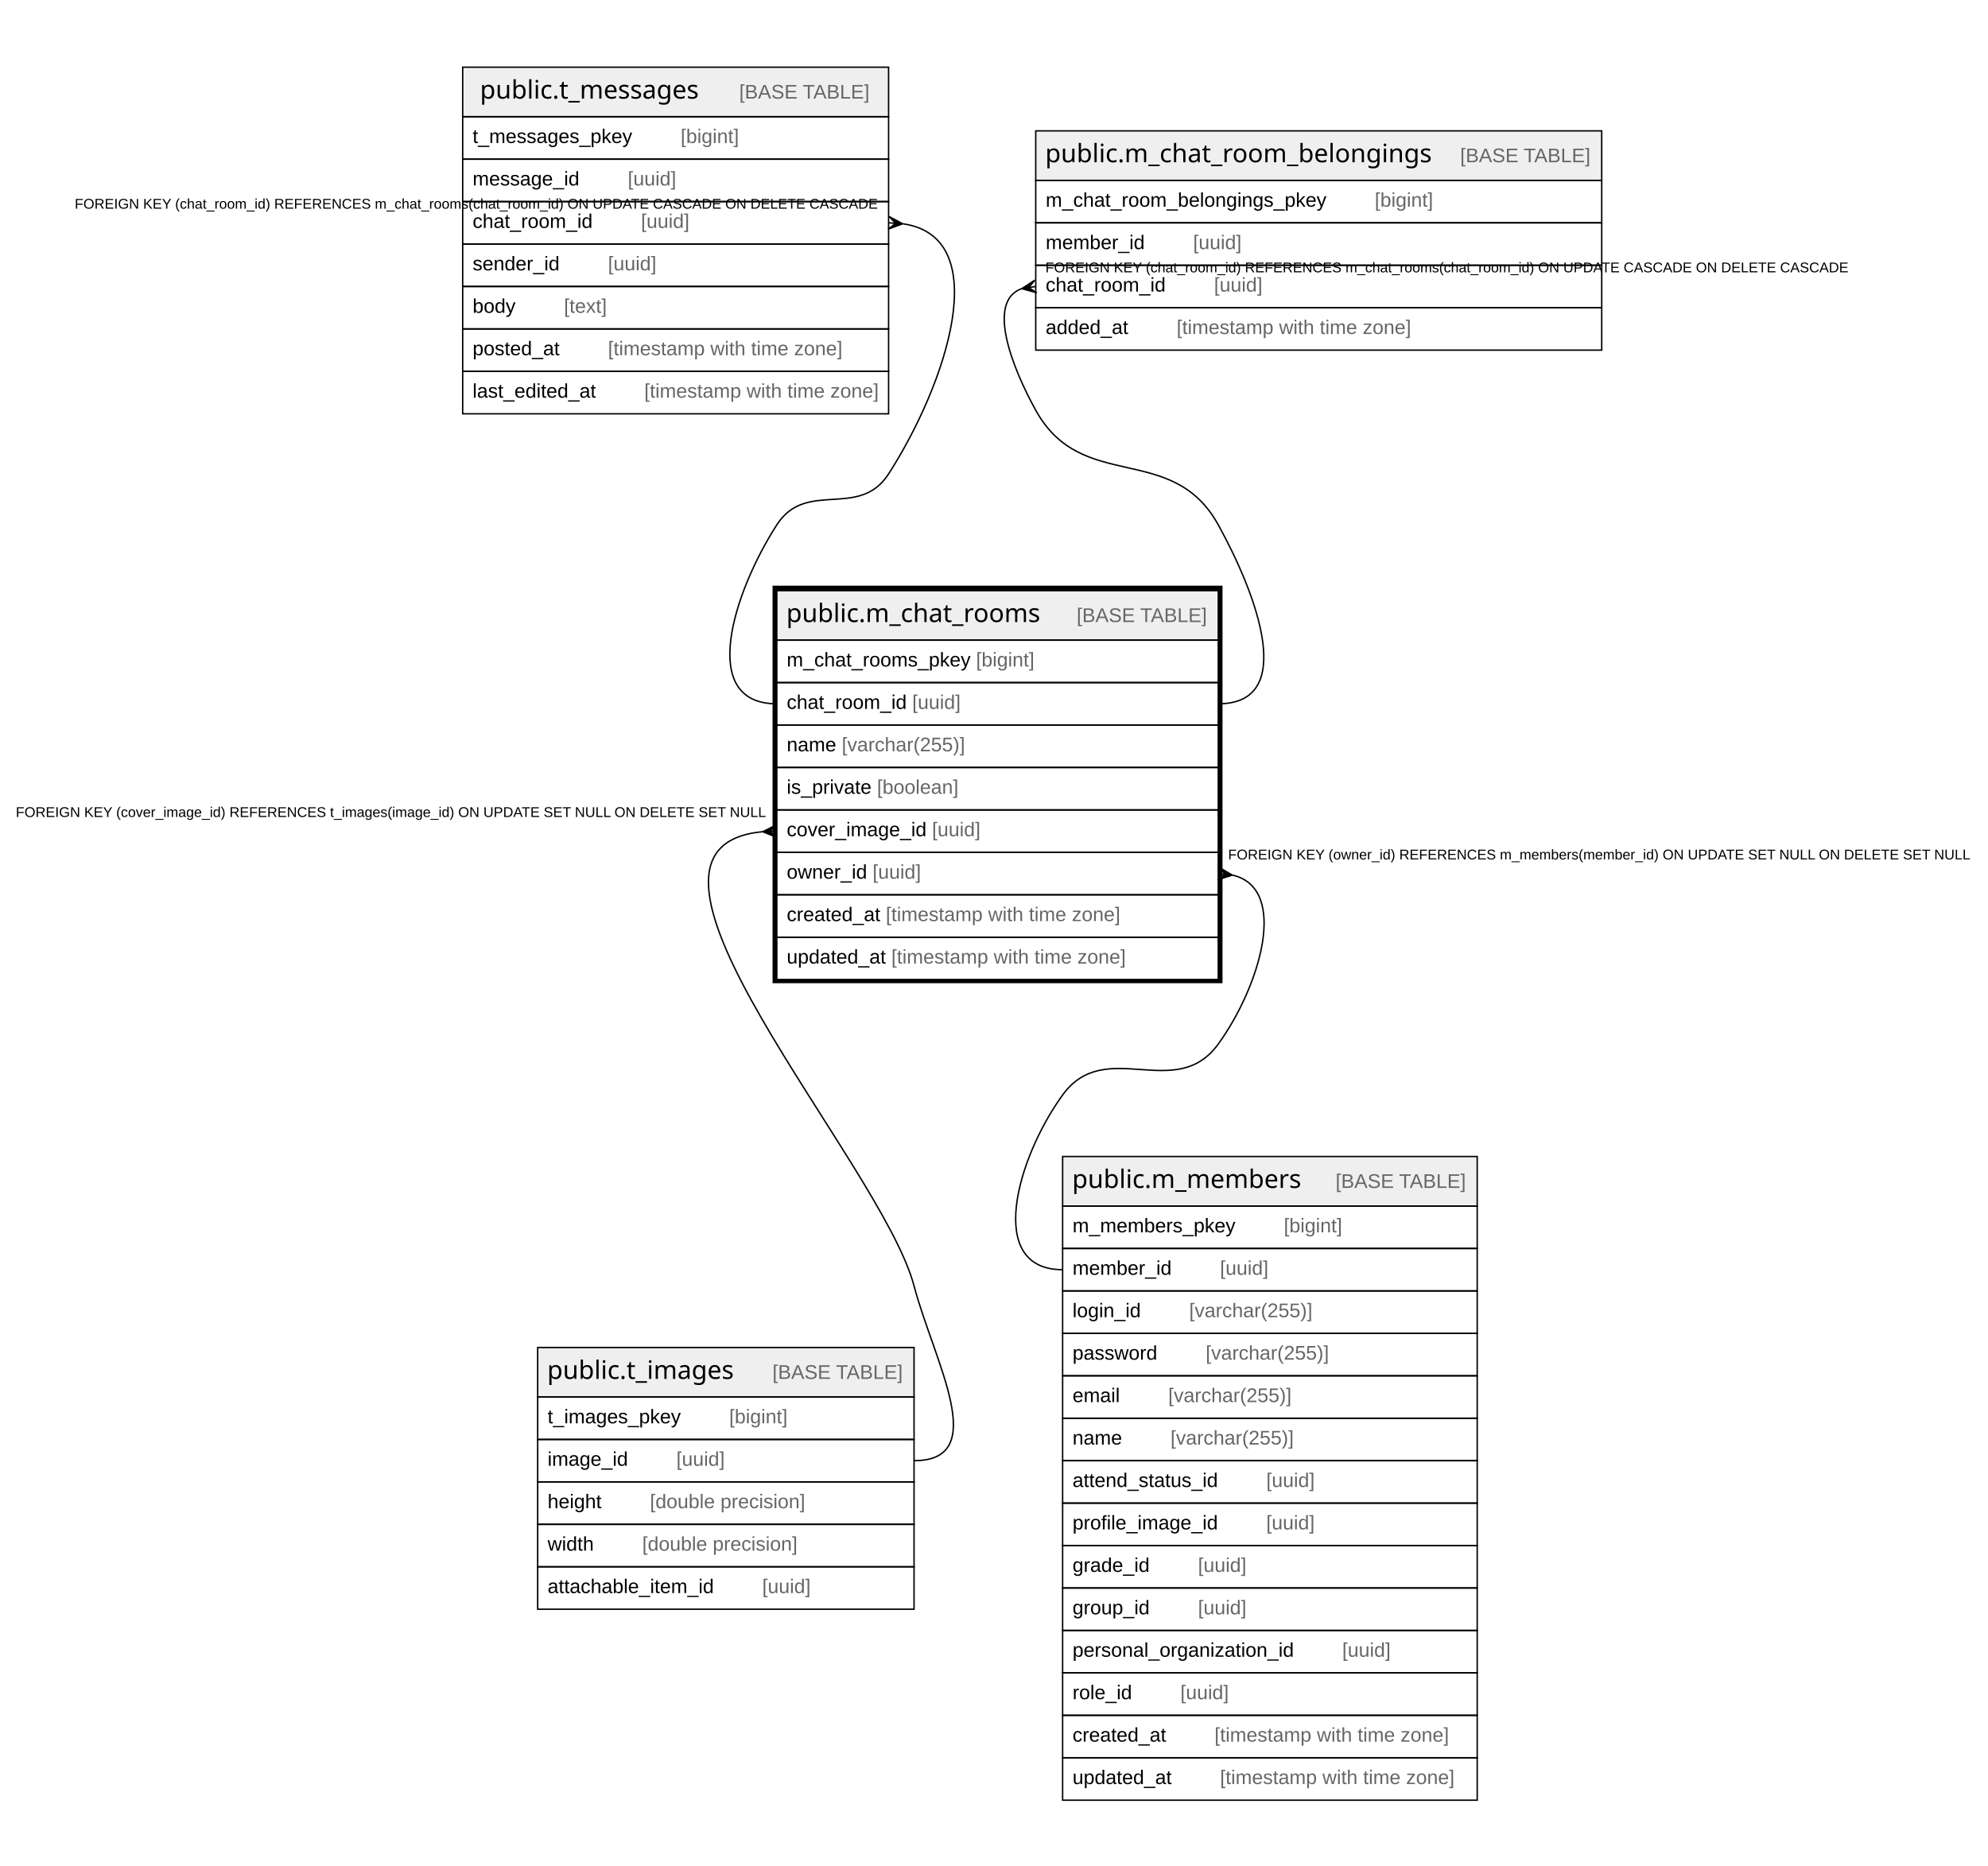
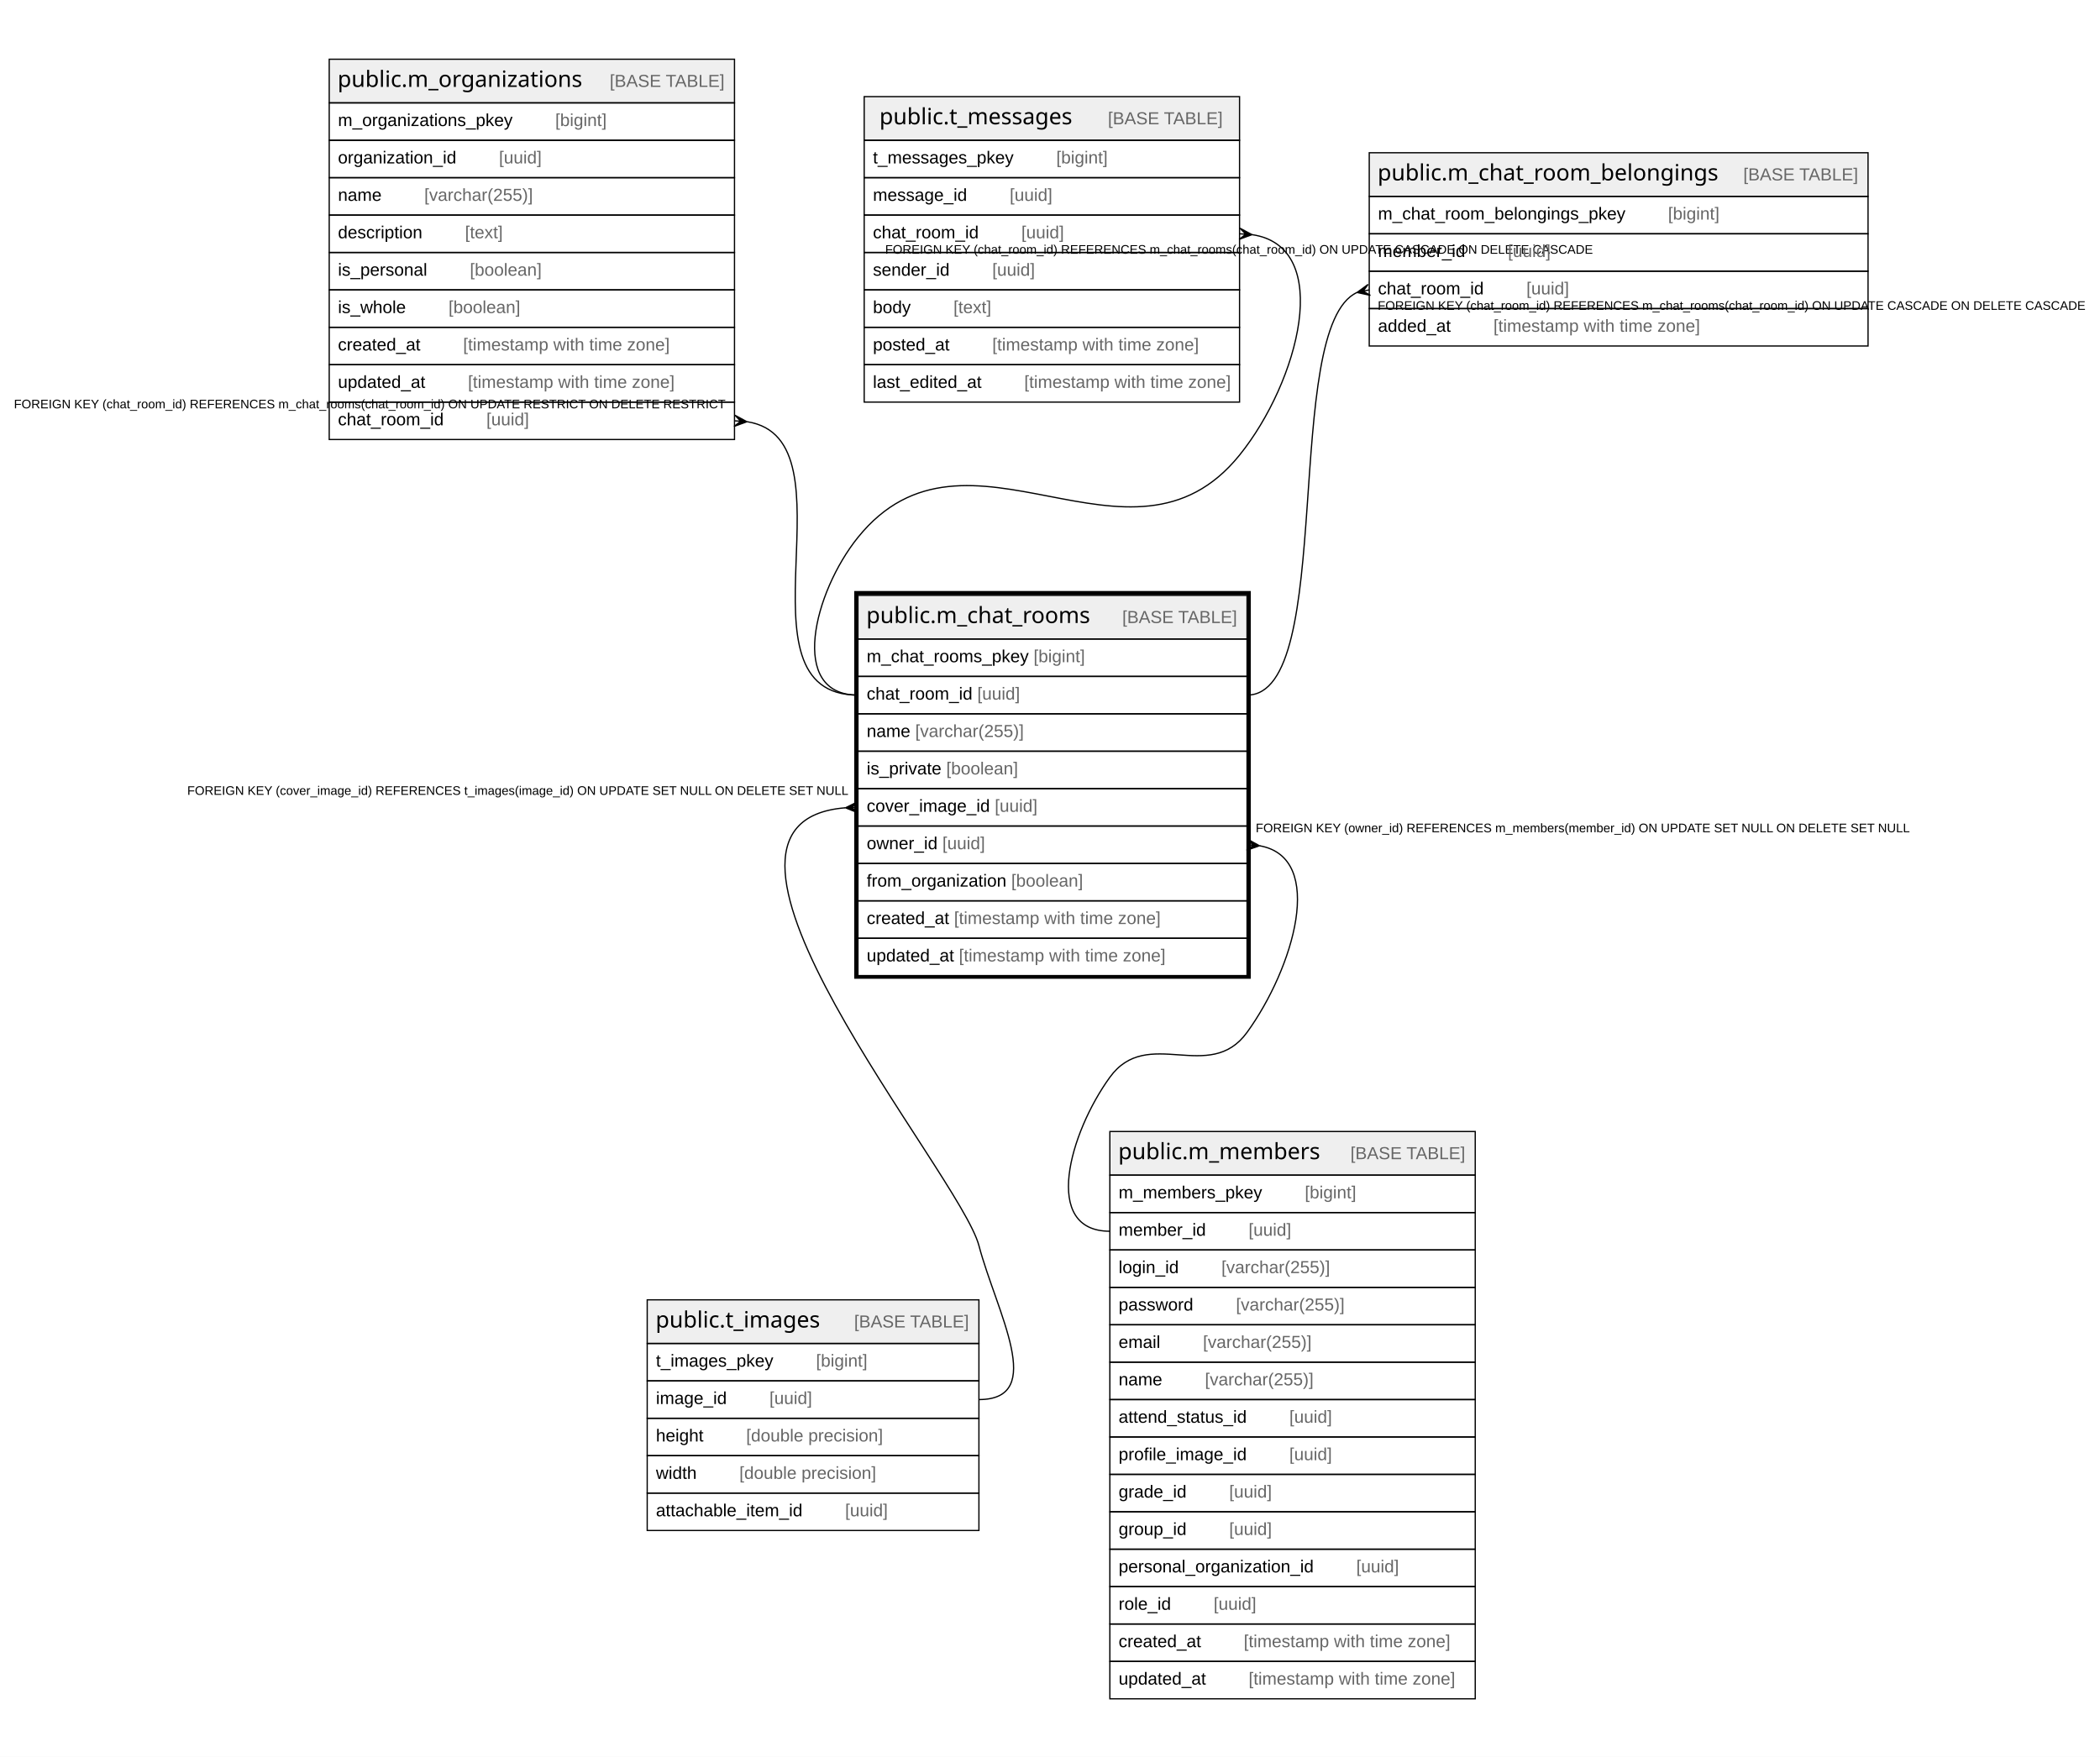
- <svg xmlns="http://www.w3.org/2000/svg" width="1405pt" height="1319pt" viewBox="0.00 0.00 1405.00 1319.00">
-   <g id="graph0" class="graph" transform="scale(1 1) rotate(0) translate(4 1315)">
-     <polygon fill="#ffffff" stroke="transparent" points="-4,4 -4,-1315 1401,-1315 1401,4 -4,4" />
+ <svg xmlns="http://www.w3.org/2000/svg" width="1684pt" height="1409pt" viewBox="0.00 0.00 1684.00 1409.00">
+   <g id="graph0" class="graph" transform="scale(1 1) rotate(0) translate(4 1405)">
+     <polygon fill="#ffffff" stroke="transparent" points="-4,4 -4,-1405 1680,-1405 1680,4 -4,4" />
    <g id="node1" class="node">
-       <polygon fill="#efefef" stroke="transparent" points="545,-862.5 545,-897.5 857,-897.5 857,-862.5 545,-862.5" />
-       <polygon fill="none" stroke="#000000" points="545,-862.5 545,-897.5 857,-897.5 857,-862.5 545,-862.5" />
-       <text text-anchor="start" x="551.703" y="-875.3" font-family="Arial Bold" font-size="18.00" fill="#000000">public.m_chat_rooms</text>
-       <text text-anchor="start" x="722.729" y="-875.3" font-family="Arial" font-size="14.00" fill="#000000">    </text>
-       <text text-anchor="start" x="756.933" y="-875.3" font-family="Arial" font-size="14.00" fill="#666666">[BASE TABLE]</text>
-       <polygon fill="none" stroke="#000000" points="545,-832.5 545,-862.5 857,-862.5 857,-832.5 545,-832.5" />
-       <text text-anchor="start" x="552" y="-843.9" font-family="Arial" font-size="14.00" fill="#000000">m_chat_rooms_pkey </text>
-       <text text-anchor="start" x="685.806" y="-843.9" font-family="Arial" font-size="14.00" fill="#666666">[bigint]</text>
-       <polygon fill="none" stroke="#000000" points="545,-802.5 545,-832.5 857,-832.5 857,-802.5 545,-802.5" />
-       <text text-anchor="start" x="552" y="-813.9" font-family="Arial" font-size="14.00" fill="#000000">chat_room_id </text>
-       <text text-anchor="start" x="640.687" y="-813.9" font-family="Arial" font-size="14.00" fill="#666666">[uuid]</text>
-       <polygon fill="none" stroke="#000000" points="545,-772.5 545,-802.5 857,-802.5 857,-772.5 545,-772.5" />
-       <text text-anchor="start" x="552" y="-783.9" font-family="Arial" font-size="14.00" fill="#000000">name </text>
-       <text text-anchor="start" x="590.899" y="-783.9" font-family="Arial" font-size="14.00" fill="#666666">[varchar(255)]</text>
-       <polygon fill="none" stroke="#000000" points="545,-742.5 545,-772.5 857,-772.5 857,-742.5 545,-742.5" />
-       <text text-anchor="start" x="552" y="-753.9" font-family="Arial" font-size="14.00" fill="#000000">is_private </text>
-       <text text-anchor="start" x="615.785" y="-753.9" font-family="Arial" font-size="14.00" fill="#666666">[boolean]</text>
-       <polygon fill="none" stroke="#000000" points="545,-712.5 545,-742.5 857,-742.5 857,-712.5 545,-712.5" />
-       <text text-anchor="start" x="552" y="-723.9" font-family="Arial" font-size="14.00" fill="#000000">cover_image_id </text>
-       <text text-anchor="start" x="654.686" y="-723.9" font-family="Arial" font-size="14.00" fill="#666666">[uuid]</text>
-       <polygon fill="none" stroke="#000000" points="545,-682.5 545,-712.5 857,-712.5 857,-682.5 545,-682.5" />
-       <text text-anchor="start" x="552" y="-693.9" font-family="Arial" font-size="14.00" fill="#000000">owner_id </text>
-       <text text-anchor="start" x="612.677" y="-693.9" font-family="Arial" font-size="14.00" fill="#666666">[uuid]</text>
-       <polygon fill="none" stroke="#000000" points="545,-652.5 545,-682.5 857,-682.5 857,-652.5 545,-652.5" />
-       <text text-anchor="start" x="552" y="-663.9" font-family="Arial" font-size="14.00" fill="#000000">created_at </text>
-       <text text-anchor="start" x="622.028" y="-663.9" font-family="Arial" font-size="14.00" fill="#666666">[timestamp with time zone]</text>
-       <polygon fill="none" stroke="#000000" points="545,-622.5 545,-652.5 857,-652.5 857,-622.5 545,-622.5" />
-       <text text-anchor="start" x="552" y="-633.9" font-family="Arial" font-size="14.00" fill="#000000">updated_at </text>
-       <text text-anchor="start" x="625.933" y="-633.9" font-family="Arial" font-size="14.00" fill="#666666">[timestamp with time zone]</text>
-       <polygon fill="none" stroke="#000000" stroke-width="3" points="543.5,-621.5 543.5,-899.5 858.5,-899.5 858.5,-621.5 543.5,-621.5" />
+       <polygon fill="#efefef" stroke="transparent" points="684,-892.5 684,-927.5 996,-927.5 996,-892.5 684,-892.5" />
+       <polygon fill="none" stroke="#000000" points="684,-892.5 684,-927.5 996,-927.5 996,-892.5 684,-892.5" />
+       <text text-anchor="start" x="690.703" y="-905.3" font-family="Arial Bold" font-size="18.00" fill="#000000">public.m_chat_rooms</text>
+       <text text-anchor="start" x="861.729" y="-905.3" font-family="Arial" font-size="14.00" fill="#000000">    </text>
+       <text text-anchor="start" x="895.933" y="-905.3" font-family="Arial" font-size="14.00" fill="#666666">[BASE TABLE]</text>
+       <polygon fill="none" stroke="#000000" points="684,-862.5 684,-892.5 996,-892.5 996,-862.5 684,-862.5" />
+       <text text-anchor="start" x="691" y="-873.9" font-family="Arial" font-size="14.00" fill="#000000">m_chat_rooms_pkey </text>
+       <text text-anchor="start" x="824.806" y="-873.9" font-family="Arial" font-size="14.00" fill="#666666">[bigint]</text>
+       <polygon fill="none" stroke="#000000" points="684,-832.5 684,-862.5 996,-862.5 996,-832.5 684,-832.5" />
+       <text text-anchor="start" x="691" y="-843.9" font-family="Arial" font-size="14.00" fill="#000000">chat_room_id </text>
+       <text text-anchor="start" x="779.687" y="-843.9" font-family="Arial" font-size="14.00" fill="#666666">[uuid]</text>
+       <polygon fill="none" stroke="#000000" points="684,-802.5 684,-832.5 996,-832.5 996,-802.5 684,-802.5" />
+       <text text-anchor="start" x="691" y="-813.9" font-family="Arial" font-size="14.00" fill="#000000">name </text>
+       <text text-anchor="start" x="729.899" y="-813.9" font-family="Arial" font-size="14.00" fill="#666666">[varchar(255)]</text>
+       <polygon fill="none" stroke="#000000" points="684,-772.5 684,-802.5 996,-802.5 996,-772.5 684,-772.5" />
+       <text text-anchor="start" x="691" y="-783.9" font-family="Arial" font-size="14.00" fill="#000000">is_private </text>
+       <text text-anchor="start" x="754.785" y="-783.9" font-family="Arial" font-size="14.00" fill="#666666">[boolean]</text>
+       <polygon fill="none" stroke="#000000" points="684,-742.5 684,-772.5 996,-772.5 996,-742.5 684,-742.5" />
+       <text text-anchor="start" x="691" y="-753.9" font-family="Arial" font-size="14.00" fill="#000000">cover_image_id </text>
+       <text text-anchor="start" x="793.686" y="-753.9" font-family="Arial" font-size="14.00" fill="#666666">[uuid]</text>
+       <polygon fill="none" stroke="#000000" points="684,-712.5 684,-742.5 996,-742.5 996,-712.5 684,-712.5" />
+       <text text-anchor="start" x="691" y="-723.9" font-family="Arial" font-size="14.00" fill="#000000">owner_id </text>
+       <text text-anchor="start" x="751.677" y="-723.9" font-family="Arial" font-size="14.00" fill="#666666">[uuid]</text>
+       <polygon fill="none" stroke="#000000" points="684,-682.5 684,-712.5 996,-712.5 996,-682.5 684,-682.5" />
+       <text text-anchor="start" x="691" y="-693.9" font-family="Arial" font-size="14.00" fill="#000000">from_organization </text>
+       <text text-anchor="start" x="806.91" y="-693.9" font-family="Arial" font-size="14.00" fill="#666666">[boolean]</text>
+       <polygon fill="none" stroke="#000000" points="684,-652.5 684,-682.5 996,-682.5 996,-652.5 684,-652.5" />
+       <text text-anchor="start" x="691" y="-663.9" font-family="Arial" font-size="14.00" fill="#000000">created_at </text>
+       <text text-anchor="start" x="761.028" y="-663.9" font-family="Arial" font-size="14.00" fill="#666666">[timestamp with time zone]</text>
+       <polygon fill="none" stroke="#000000" points="684,-622.5 684,-652.5 996,-652.5 996,-622.5 684,-622.5" />
+       <text text-anchor="start" x="691" y="-633.9" font-family="Arial" font-size="14.00" fill="#000000">updated_at </text>
+       <text text-anchor="start" x="764.933" y="-633.9" font-family="Arial" font-size="14.00" fill="#666666">[timestamp with time zone]</text>
+       <polygon fill="none" stroke="#000000" stroke-width="3" points="682.5,-621.5 682.5,-929.5 997.5,-929.5 997.5,-621.5 682.5,-621.5" />
+     </g>
+     <g id="node5" class="node">
+       <polygon fill="#efefef" stroke="transparent" points="515,-327.5 515,-362.5 781,-362.5 781,-327.5 515,-327.5" />
+       <polygon fill="none" stroke="#000000" points="515,-327.5 515,-362.5 781,-362.5 781,-327.5 515,-327.5" />
+       <text text-anchor="start" x="521.705" y="-340.3" font-family="Arial Bold" font-size="18.00" fill="#000000">public.t_images</text>
+       <text text-anchor="start" x="646.727" y="-340.3" font-family="Arial" font-size="14.00" fill="#000000">    </text>
+       <text text-anchor="start" x="680.932" y="-340.3" font-family="Arial" font-size="14.00" fill="#666666">[BASE TABLE]</text>
+       <polygon fill="none" stroke="#000000" points="515,-297.5 515,-327.5 781,-327.5 781,-297.5 515,-297.5" />
+       <text text-anchor="start" x="522" y="-308.9" font-family="Arial" font-size="14.00" fill="#000000">t_images_pkey    </text>
+       <text text-anchor="start" x="650.341" y="-308.9" font-family="Arial" font-size="14.00" fill="#666666">[bigint]</text>
+       <polygon fill="none" stroke="#000000" points="515,-267.5 515,-297.5 781,-297.5 781,-267.5 515,-267.5" />
+       <text text-anchor="start" x="522" y="-278.9" font-family="Arial" font-size="14.00" fill="#000000">image_id    </text>
+       <text text-anchor="start" x="612.992" y="-278.9" font-family="Arial" font-size="14.00" fill="#666666">[uuid]</text>
+       <polygon fill="none" stroke="#000000" points="515,-237.5 515,-267.5 781,-267.5 781,-237.5 515,-237.5" />
+       <text text-anchor="start" x="522" y="-248.9" font-family="Arial" font-size="14.00" fill="#000000">height    </text>
+       <text text-anchor="start" x="594.332" y="-248.9" font-family="Arial" font-size="14.00" fill="#666666">[double precision]</text>
+       <polygon fill="none" stroke="#000000" points="515,-207.5 515,-237.5 781,-237.5 781,-207.5 515,-207.5" />
+       <text text-anchor="start" x="522" y="-218.9" font-family="Arial" font-size="14.00" fill="#000000">width    </text>
+       <text text-anchor="start" x="588.874" y="-218.9" font-family="Arial" font-size="14.00" fill="#666666">[double precision]</text>
+       <polygon fill="none" stroke="#000000" points="515,-177.5 515,-207.5 781,-207.5 781,-177.5 515,-177.5" />
+       <text text-anchor="start" x="522" y="-188.9" font-family="Arial" font-size="14.00" fill="#000000">attachable_item_id    </text>
+       <text text-anchor="start" x="673.683" y="-188.9" font-family="Arial" font-size="14.00" fill="#666666">[uuid]</text>
+     </g>
+     <g id="edge4" class="edge">
+       <path fill="none" stroke="#000000" d="M673.65,-757.101C525.163,-745.061 765.632,-464.24 781,-406 795.005,-352.928 835.889,-282.5 781,-282.5" />
+       <polygon fill="#000000" stroke="#000000" points="674.007,-757.115 683.827,-761.997 679.004,-757.307 684,-757.5 684,-757.5 684,-757.5 679.004,-757.307 684.173,-753.003 674.007,-757.115 674.007,-757.115" />
+       <text text-anchor="start" x="146.151" y="-767.5" font-family="Arial" font-size="10.00" fill="#000000">FOREIGN KEY (cover_image_id) REFERENCES t_images(image_id) ON UPDATE SET NULL ON DELETE SET NULL</text>
+     </g>
+     <g id="node6" class="node">
+       <polygon fill="#efefef" stroke="transparent" points="886,-462.5 886,-497.5 1179,-497.5 1179,-462.5 886,-462.5" />
+       <polygon fill="none" stroke="#000000" points="886,-462.5 886,-497.5 1179,-497.5 1179,-462.5 886,-462.5" />
+       <text text-anchor="start" x="892.715" y="-475.3" font-family="Arial Bold" font-size="18.00" fill="#000000">public.m_members</text>
+       <text text-anchor="start" x="1044.717" y="-475.3" font-family="Arial" font-size="14.00" fill="#000000">    </text>
+       <text text-anchor="start" x="1078.922" y="-475.3" font-family="Arial" font-size="14.00" fill="#666666">[BASE TABLE]</text>
+       <polygon fill="none" stroke="#000000" points="886,-432.5 886,-462.5 1179,-462.5 1179,-432.5 886,-432.5" />
+       <text text-anchor="start" x="893" y="-443.9" font-family="Arial" font-size="14.00" fill="#000000">m_members_pkey    </text>
+       <text text-anchor="start" x="1042.325" y="-443.9" font-family="Arial" font-size="14.00" fill="#666666">[bigint]</text>
+       <polygon fill="none" stroke="#000000" points="886,-402.5 886,-432.5 1179,-432.5 1179,-402.5 886,-402.5" />
+       <text text-anchor="start" x="893" y="-413.9" font-family="Arial" font-size="14.00" fill="#000000">member_id    </text>
+       <text text-anchor="start" x="997.206" y="-413.9" font-family="Arial" font-size="14.00" fill="#666666">[uuid]</text>
+       <polygon fill="none" stroke="#000000" points="886,-372.5 886,-402.5 1179,-402.5 1179,-372.5 886,-372.5" />
+       <text text-anchor="start" x="893" y="-383.9" font-family="Arial" font-size="14.00" fill="#000000">login_id    </text>
+       <text text-anchor="start" x="975.438" y="-383.9" font-family="Arial" font-size="14.00" fill="#666666">[varchar(255)]</text>
+       <polygon fill="none" stroke="#000000" points="886,-342.5 886,-372.5 1179,-372.5 1179,-342.5 886,-342.5" />
+       <text text-anchor="start" x="893" y="-353.9" font-family="Arial" font-size="14.00" fill="#000000">password    </text>
+       <text text-anchor="start" x="987.102" y="-353.9" font-family="Arial" font-size="14.00" fill="#666666">[varchar(255)]</text>
+       <polygon fill="none" stroke="#000000" points="886,-312.5 886,-342.5 1179,-342.5 1179,-312.5 886,-312.5" />
+       <text text-anchor="start" x="893" y="-323.9" font-family="Arial" font-size="14.00" fill="#000000">email    </text>
+       <text text-anchor="start" x="960.644" y="-323.9" font-family="Arial" font-size="14.00" fill="#666666">[varchar(255)]</text>
+       <polygon fill="none" stroke="#000000" points="886,-282.5 886,-312.5 1179,-312.5 1179,-282.5 886,-282.5" />
+       <text text-anchor="start" x="893" y="-293.9" font-family="Arial" font-size="14.00" fill="#000000">name    </text>
+       <text text-anchor="start" x="962.213" y="-293.9" font-family="Arial" font-size="14.00" fill="#666666">[varchar(255)]</text>
+       <polygon fill="none" stroke="#000000" points="886,-252.5 886,-282.5 1179,-282.5 1179,-252.5 886,-252.5" />
+       <text text-anchor="start" x="893" y="-263.9" font-family="Arial" font-size="14.00" fill="#000000">attend_status_id    </text>
+       <text text-anchor="start" x="1029.917" y="-263.9" font-family="Arial" font-size="14.00" fill="#666666">[uuid]</text>
+       <polygon fill="none" stroke="#000000" points="886,-222.5 886,-252.5 1179,-252.5 1179,-222.5 886,-222.5" />
+       <text text-anchor="start" x="893" y="-233.9" font-family="Arial" font-size="14.00" fill="#000000">profile_image_id    </text>
+       <text text-anchor="start" x="1029.886" y="-233.9" font-family="Arial" font-size="14.00" fill="#666666">[uuid]</text>
+       <polygon fill="none" stroke="#000000" points="886,-192.5 886,-222.5 1179,-222.5 1179,-192.5 886,-192.5" />
+       <text text-anchor="start" x="893" y="-203.9" font-family="Arial" font-size="14.00" fill="#000000">grade_id    </text>
+       <text text-anchor="start" x="981.668" y="-203.9" font-family="Arial" font-size="14.00" fill="#666666">[uuid]</text>
+       <polygon fill="none" stroke="#000000" points="886,-162.5 886,-192.5 1179,-192.5 1179,-162.5 886,-162.5" />
+       <text text-anchor="start" x="893" y="-173.9" font-family="Arial" font-size="14.00" fill="#000000">group_id    </text>
+       <text text-anchor="start" x="981.668" y="-173.9" font-family="Arial" font-size="14.00" fill="#666666">[uuid]</text>
+       <polygon fill="none" stroke="#000000" points="886,-132.5 886,-162.5 1179,-162.5 1179,-132.5 886,-132.5" />
+       <text text-anchor="start" x="893" y="-143.9" font-family="Arial" font-size="14.00" fill="#000000">personal_organization_id    </text>
+       <text text-anchor="start" x="1083.582" y="-143.9" font-family="Arial" font-size="14.00" fill="#666666">[uuid]</text>
+       <polygon fill="none" stroke="#000000" points="886,-102.5 886,-132.5 1179,-132.5 1179,-102.5 886,-102.5" />
+       <text text-anchor="start" x="893" y="-113.9" font-family="Arial" font-size="14.00" fill="#000000">role_id    </text>
+       <text text-anchor="start" x="969.209" y="-113.9" font-family="Arial" font-size="14.00" fill="#666666">[uuid]</text>
+       <polygon fill="none" stroke="#000000" points="886,-72.5 886,-102.5 1179,-102.5 1179,-72.5 886,-72.5" />
+       <text text-anchor="start" x="893" y="-83.9" font-family="Arial" font-size="14.00" fill="#000000">created_at    </text>
+       <text text-anchor="start" x="993.342" y="-83.9" font-family="Arial" font-size="14.00" fill="#666666">[timestamp with time zone]</text>
+       <polygon fill="none" stroke="#000000" points="886,-42.5 886,-72.5 1179,-72.5 1179,-42.5 886,-42.5" />
+       <text text-anchor="start" x="893" y="-53.9" font-family="Arial" font-size="14.00" fill="#000000">updated_at    </text>
+       <text text-anchor="start" x="997.247" y="-53.9" font-family="Arial" font-size="14.00" fill="#666666">[timestamp with time zone]</text>
+     </g>
+     <g id="edge5" class="edge">
+       <path fill="none" stroke="#000000" d="M1006.139,-726.658C1059.832,-717.089 1033.112,-628.194 996,-577 965.808,-535.352 916.192,-582.648 886,-541 853.784,-496.56 831.111,-417.5 886,-417.5" />
+       <polygon fill="#000000" stroke="#000000" points="1005.966,-726.673 995.628,-723.015 1000.983,-727.086 996,-727.5 996,-727.5 996,-727.5 1000.983,-727.086 996.372,-731.985 1005.966,-726.673 1005.966,-726.673" />
+       <text text-anchor="start" x="1002.941" y="-737.5" font-family="Arial" font-size="10.00" fill="#000000">FOREIGN KEY (owner_id) REFERENCES m_members(member_id) ON UPDATE SET NULL ON DELETE SET NULL</text>
+     </g>
+     <g id="node2" class="node">
+       <polygon fill="#efefef" stroke="transparent" points="260,-1322.5 260,-1357.5 585,-1357.5 585,-1322.5 260,-1322.5" />
+       <polygon fill="none" stroke="#000000" points="260,-1322.5 260,-1357.5 585,-1357.5 585,-1322.5 260,-1322.5" />
+       <text text-anchor="start" x="266.699" y="-1335.3" font-family="Arial Bold" font-size="18.00" fill="#000000">public.m_organizations</text>
+       <text text-anchor="start" x="450.733" y="-1335.3" font-family="Arial" font-size="14.00" fill="#000000">    </text>
+       <text text-anchor="start" x="484.938" y="-1335.3" font-family="Arial" font-size="14.00" fill="#666666">[BASE TABLE]</text>
+       <polygon fill="none" stroke="#000000" points="260,-1292.5 260,-1322.5 585,-1322.5 585,-1292.5 260,-1292.5" />
+       <text text-anchor="start" x="267" y="-1303.9" font-family="Arial" font-size="14.00" fill="#000000">m_organizations_pkey    </text>
+       <text text-anchor="start" x="441.238" y="-1303.9" font-family="Arial" font-size="14.00" fill="#666666">[bigint]</text>
+       <polygon fill="none" stroke="#000000" points="260,-1262.5 260,-1292.5 585,-1292.5 585,-1262.5 260,-1262.5" />
+       <text text-anchor="start" x="267" y="-1273.9" font-family="Arial" font-size="14.00" fill="#000000">organization_id    </text>
+       <text text-anchor="start" x="396.119" y="-1273.9" font-family="Arial" font-size="14.00" fill="#666666">[uuid]</text>
+       <polygon fill="none" stroke="#000000" points="260,-1232.5 260,-1262.5 585,-1262.5 585,-1232.5 260,-1232.5" />
+       <text text-anchor="start" x="267" y="-1243.9" font-family="Arial" font-size="14.00" fill="#000000">name    </text>
+       <text text-anchor="start" x="336.213" y="-1243.9" font-family="Arial" font-size="14.00" fill="#666666">[varchar(255)]</text>
+       <polygon fill="none" stroke="#000000" points="260,-1202.5 260,-1232.5 585,-1232.5 585,-1202.5 260,-1202.5" />
+       <text text-anchor="start" x="267" y="-1213.9" font-family="Arial" font-size="14.00" fill="#000000">description    </text>
+       <text text-anchor="start" x="368.882" y="-1213.9" font-family="Arial" font-size="14.00" fill="#666666">[text]</text>
+       <polygon fill="none" stroke="#000000" points="260,-1172.5 260,-1202.5 585,-1202.5 585,-1172.5 260,-1172.5" />
+       <text text-anchor="start" x="267" y="-1183.9" font-family="Arial" font-size="14.00" fill="#000000">is_personal    </text>
+       <text text-anchor="start" x="372.774" y="-1183.9" font-family="Arial" font-size="14.00" fill="#666666">[boolean]</text>
+       <polygon fill="none" stroke="#000000" points="260,-1142.5 260,-1172.5 585,-1172.5 585,-1142.5 260,-1142.5" />
+       <text text-anchor="start" x="267" y="-1153.9" font-family="Arial" font-size="14.00" fill="#000000">is_whole    </text>
+       <text text-anchor="start" x="355.655" y="-1153.9" font-family="Arial" font-size="14.00" fill="#666666">[boolean]</text>
+       <polygon fill="none" stroke="#000000" points="260,-1112.5 260,-1142.5 585,-1142.5 585,-1112.5 260,-1112.5" />
+       <text text-anchor="start" x="267" y="-1123.9" font-family="Arial" font-size="14.00" fill="#000000">created_at    </text>
+       <text text-anchor="start" x="367.342" y="-1123.9" font-family="Arial" font-size="14.00" fill="#666666">[timestamp with time zone]</text>
+       <polygon fill="none" stroke="#000000" points="260,-1082.5 260,-1112.5 585,-1112.5 585,-1082.5 260,-1082.5" />
+       <text text-anchor="start" x="267" y="-1093.9" font-family="Arial" font-size="14.00" fill="#000000">updated_at    </text>
+       <text text-anchor="start" x="371.247" y="-1093.9" font-family="Arial" font-size="14.00" fill="#666666">[timestamp with time zone]</text>
+       <polygon fill="none" stroke="#000000" points="260,-1052.5 260,-1082.5 585,-1082.5 585,-1052.5 260,-1052.5" />
+       <text text-anchor="start" x="267" y="-1063.9" font-family="Arial" font-size="14.00" fill="#000000">chat_room_id    </text>
+       <text text-anchor="start" x="386.001" y="-1063.9" font-family="Arial" font-size="14.00" fill="#666666">[uuid]</text>
+     </g>
+     <g id="edge1" class="edge">
+       <path fill="none" stroke="#000000" d="M595.232,-1066.746C684.59,-1052.718 580.443,-847.5 684,-847.5" />
+       <polygon fill="#000000" stroke="#000000" points="594.973,-1066.765 584.669,-1063.012 589.986,-1067.133 585,-1067.5 585,-1067.5 585,-1067.5 589.986,-1067.133 585.331,-1071.988 594.973,-1066.765 594.973,-1066.765" />
+       <text text-anchor="start" x="7.159" y="-1077.5" font-family="Arial" font-size="10.00" fill="#000000">FOREIGN KEY (chat_room_id) REFERENCES m_chat_rooms(chat_room_id) ON UPDATE RESTRICT ON DELETE RESTRICT</text>
+     </g>
+     <g id="node3" class="node">
+       <polygon fill="#efefef" stroke="transparent" points="689,-1292.5 689,-1327.5 990,-1327.5 990,-1292.5 689,-1292.5" />
+       <polygon fill="none" stroke="#000000" points="689,-1292.5 689,-1327.5 990,-1327.5 990,-1292.5 689,-1292.5" />
+       <text text-anchor="start" x="701.199" y="-1305.3" font-family="Arial Bold" font-size="18.00" fill="#000000">public.t_messages</text>
+       <text text-anchor="start" x="850.233" y="-1305.3" font-family="Arial" font-size="14.00" fill="#000000">    </text>
+       <text text-anchor="start" x="884.438" y="-1305.3" font-family="Arial" font-size="14.00" fill="#666666">[BASE TABLE]</text>
+       <polygon fill="none" stroke="#000000" points="689,-1262.5 689,-1292.5 990,-1292.5 990,-1262.5 689,-1262.5" />
+       <text text-anchor="start" x="696" y="-1273.9" font-family="Arial" font-size="14.00" fill="#000000">t_messages_pkey    </text>
+       <text text-anchor="start" x="843.017" y="-1273.9" font-family="Arial" font-size="14.00" fill="#666666">[bigint]</text>
+       <polygon fill="none" stroke="#000000" points="689,-1232.5 689,-1262.5 990,-1262.5 990,-1232.5 689,-1232.5" />
+       <text text-anchor="start" x="696" y="-1243.9" font-family="Arial" font-size="14.00" fill="#000000">message_id    </text>
+       <text text-anchor="start" x="805.668" y="-1243.9" font-family="Arial" font-size="14.00" fill="#666666">[uuid]</text>
+       <polygon fill="none" stroke="#000000" points="689,-1202.5 689,-1232.5 990,-1232.5 990,-1202.5 689,-1202.5" />
+       <text text-anchor="start" x="696" y="-1213.9" font-family="Arial" font-size="14.00" fill="#000000">chat_room_id    </text>
+       <text text-anchor="start" x="815.001" y="-1213.9" font-family="Arial" font-size="14.00" fill="#666666">[uuid]</text>
+       <polygon fill="none" stroke="#000000" points="689,-1172.5 689,-1202.5 990,-1202.5 990,-1172.5 689,-1172.5" />
+       <text text-anchor="start" x="696" y="-1183.9" font-family="Arial" font-size="14.00" fill="#000000">sender_id    </text>
+       <text text-anchor="start" x="791.668" y="-1183.9" font-family="Arial" font-size="14.00" fill="#666666">[uuid]</text>
+       <polygon fill="none" stroke="#000000" points="689,-1142.5 689,-1172.5 990,-1172.5 990,-1142.5 689,-1142.5" />
+       <text text-anchor="start" x="696" y="-1153.9" font-family="Arial" font-size="14.00" fill="#000000">body    </text>
+       <text text-anchor="start" x="760.553" y="-1153.9" font-family="Arial" font-size="14.00" fill="#666666">[text]</text>
+       <polygon fill="none" stroke="#000000" points="689,-1112.5 689,-1142.5 990,-1142.5 990,-1112.5 689,-1112.5" />
+       <text text-anchor="start" x="696" y="-1123.9" font-family="Arial" font-size="14.00" fill="#000000">posted_at    </text>
+       <text text-anchor="start" x="791.682" y="-1123.9" font-family="Arial" font-size="14.00" fill="#666666">[timestamp with time zone]</text>
+       <polygon fill="none" stroke="#000000" points="689,-1082.5 689,-1112.5 990,-1112.5 990,-1082.5 689,-1082.5" />
+       <text text-anchor="start" x="695.982" y="-1093.9" font-family="Arial" font-size="14.00" fill="#000000">last_edited_at    </text>
+       <text text-anchor="start" x="817.333" y="-1093.9" font-family="Arial" font-size="14.00" fill="#666666">[timestamp with time zone]</text>
+     </g>
+     <g id="edge2" class="edge">
+       <path fill="none" stroke="#000000" d="M999.984,-1216.812C1066.213,-1207.178 1037.329,-1098.625 990,-1040 902.606,-931.747 771.394,-1082.253 684,-974 648.684,-930.254 627.778,-847.5 684,-847.5" />
+       <polygon fill="#000000" stroke="#000000" points="999.976,-1216.813 989.691,-1213.011 994.988,-1217.157 990,-1217.5 990,-1217.5 990,-1217.5 994.988,-1217.157 990.309,-1221.989 999.976,-1216.813 999.976,-1216.813" />
+       <text text-anchor="start" x="705.818" y="-1201.5" font-family="Arial" font-size="10.00" fill="#000000">FOREIGN KEY (chat_room_id) REFERENCES m_chat_rooms(chat_room_id) ON UPDATE CASCADE ON DELETE CASCADE</text>
    </g>
    <g id="node4" class="node">
-       <polygon fill="#efefef" stroke="transparent" points="376,-327.5 376,-362.5 642,-362.5 642,-327.5 376,-327.5" />
-       <polygon fill="none" stroke="#000000" points="376,-327.5 376,-362.5 642,-362.5 642,-327.5 376,-327.5" />
-       <text text-anchor="start" x="382.705" y="-340.3" font-family="Arial Bold" font-size="18.00" fill="#000000">public.t_images</text>
-       <text text-anchor="start" x="507.727" y="-340.3" font-family="Arial" font-size="14.00" fill="#000000">    </text>
-       <text text-anchor="start" x="541.932" y="-340.3" font-family="Arial" font-size="14.00" fill="#666666">[BASE TABLE]</text>
-       <polygon fill="none" stroke="#000000" points="376,-297.5 376,-327.5 642,-327.5 642,-297.5 376,-297.5" />
-       <text text-anchor="start" x="383" y="-308.9" font-family="Arial" font-size="14.00" fill="#000000">t_images_pkey    </text>
-       <text text-anchor="start" x="511.341" y="-308.9" font-family="Arial" font-size="14.00" fill="#666666">[bigint]</text>
-       <polygon fill="none" stroke="#000000" points="376,-267.5 376,-297.5 642,-297.5 642,-267.5 376,-267.5" />
-       <text text-anchor="start" x="383" y="-278.9" font-family="Arial" font-size="14.00" fill="#000000">image_id    </text>
-       <text text-anchor="start" x="473.992" y="-278.9" font-family="Arial" font-size="14.00" fill="#666666">[uuid]</text>
-       <polygon fill="none" stroke="#000000" points="376,-237.5 376,-267.5 642,-267.5 642,-237.5 376,-237.5" />
-       <text text-anchor="start" x="383" y="-248.9" font-family="Arial" font-size="14.00" fill="#000000">height    </text>
-       <text text-anchor="start" x="455.332" y="-248.9" font-family="Arial" font-size="14.00" fill="#666666">[double precision]</text>
-       <polygon fill="none" stroke="#000000" points="376,-207.5 376,-237.5 642,-237.5 642,-207.5 376,-207.5" />
-       <text text-anchor="start" x="383" y="-218.9" font-family="Arial" font-size="14.00" fill="#000000">width    </text>
-       <text text-anchor="start" x="449.874" y="-218.9" font-family="Arial" font-size="14.00" fill="#666666">[double precision]</text>
-       <polygon fill="none" stroke="#000000" points="376,-177.5 376,-207.5 642,-207.5 642,-177.5 376,-177.5" />
-       <text text-anchor="start" x="383" y="-188.9" font-family="Arial" font-size="14.00" fill="#000000">attachable_item_id    </text>
-       <text text-anchor="start" x="534.683" y="-188.9" font-family="Arial" font-size="14.00" fill="#666666">[uuid]</text>
+       <polygon fill="#efefef" stroke="transparent" points="1094,-1247.5 1094,-1282.5 1494,-1282.5 1494,-1247.5 1094,-1247.5" />
+       <polygon fill="none" stroke="#000000" points="1094,-1247.5 1094,-1282.5 1494,-1282.5 1494,-1247.5 1094,-1247.5" />
+       <text text-anchor="start" x="1100.684" y="-1260.3" font-family="Arial Bold" font-size="18.00" fill="#000000">public.m_chat_room_belongings</text>
+       <text text-anchor="start" x="1359.748" y="-1260.3" font-family="Arial" font-size="14.00" fill="#000000">    </text>
+       <text text-anchor="start" x="1393.952" y="-1260.3" font-family="Arial" font-size="14.00" fill="#666666">[BASE TABLE]</text>
+       <polygon fill="none" stroke="#000000" points="1094,-1217.5 1094,-1247.5 1494,-1247.5 1494,-1217.5 1094,-1217.5" />
+       <text text-anchor="start" x="1101" y="-1228.9" font-family="Arial" font-size="14.00" fill="#000000">m_chat_room_belongings_pkey    </text>
+       <text text-anchor="start" x="1333.595" y="-1228.9" font-family="Arial" font-size="14.00" fill="#666666">[bigint]</text>
+       <polygon fill="none" stroke="#000000" points="1094,-1187.5 1094,-1217.5 1494,-1217.5 1494,-1187.5 1094,-1187.5" />
+       <text text-anchor="start" x="1101" y="-1198.9" font-family="Arial" font-size="14.00" fill="#000000">member_id    </text>
+       <text text-anchor="start" x="1205.206" y="-1198.9" font-family="Arial" font-size="14.00" fill="#666666">[uuid]</text>
+       <polygon fill="none" stroke="#000000" points="1094,-1157.5 1094,-1187.5 1494,-1187.5 1494,-1157.5 1094,-1157.5" />
+       <text text-anchor="start" x="1101" y="-1168.9" font-family="Arial" font-size="14.00" fill="#000000">chat_room_id    </text>
+       <text text-anchor="start" x="1220.001" y="-1168.9" font-family="Arial" font-size="14.00" fill="#666666">[uuid]</text>
+       <polygon fill="none" stroke="#000000" points="1094,-1127.5 1094,-1157.5 1494,-1157.5 1494,-1127.5 1094,-1127.5" />
+       <text text-anchor="start" x="1101" y="-1138.9" font-family="Arial" font-size="14.00" fill="#000000">added_at    </text>
+       <text text-anchor="start" x="1193.574" y="-1138.9" font-family="Arial" font-size="14.00" fill="#666666">[timestamp with time zone]</text>
    </g>
    <g id="edge3" class="edge">
-       <path fill="none" stroke="#000000" d="M534.831,-727.058C413.359,-715.84 618.832,-493.798 642,-406 656.005,-352.928 696.889,-282.5 642,-282.5" />
-       <polygon fill="#000000" stroke="#000000" points="535.009,-727.066 544.805,-731.996 540.005,-727.283 545,-727.5 545,-727.5 545,-727.5 540.005,-727.283 545.195,-723.004 535.009,-727.066 535.009,-727.066" />
-       <text text-anchor="start" x="7.152" y="-737.5" font-family="Arial" font-size="10.00" fill="#000000">FOREIGN KEY (cover_image_id) REFERENCES t_images(image_id) ON UPDATE SET NULL ON DELETE SET NULL</text>
-     </g>
-     <g id="node5" class="node">
-       <polygon fill="#efefef" stroke="transparent" points="747,-462.5 747,-497.5 1040,-497.5 1040,-462.5 747,-462.5" />
-       <polygon fill="none" stroke="#000000" points="747,-462.5 747,-497.5 1040,-497.5 1040,-462.5 747,-462.5" />
-       <text text-anchor="start" x="753.715" y="-475.3" font-family="Arial Bold" font-size="18.00" fill="#000000">public.m_members</text>
-       <text text-anchor="start" x="905.717" y="-475.3" font-family="Arial" font-size="14.00" fill="#000000">    </text>
-       <text text-anchor="start" x="939.922" y="-475.3" font-family="Arial" font-size="14.00" fill="#666666">[BASE TABLE]</text>
-       <polygon fill="none" stroke="#000000" points="747,-432.5 747,-462.5 1040,-462.5 1040,-432.5 747,-432.5" />
-       <text text-anchor="start" x="754" y="-443.9" font-family="Arial" font-size="14.00" fill="#000000">m_members_pkey    </text>
-       <text text-anchor="start" x="903.325" y="-443.9" font-family="Arial" font-size="14.00" fill="#666666">[bigint]</text>
-       <polygon fill="none" stroke="#000000" points="747,-402.5 747,-432.5 1040,-432.5 1040,-402.5 747,-402.5" />
-       <text text-anchor="start" x="754" y="-413.9" font-family="Arial" font-size="14.00" fill="#000000">member_id    </text>
-       <text text-anchor="start" x="858.206" y="-413.9" font-family="Arial" font-size="14.00" fill="#666666">[uuid]</text>
-       <polygon fill="none" stroke="#000000" points="747,-372.5 747,-402.5 1040,-402.5 1040,-372.5 747,-372.5" />
-       <text text-anchor="start" x="754" y="-383.9" font-family="Arial" font-size="14.00" fill="#000000">login_id    </text>
-       <text text-anchor="start" x="836.438" y="-383.9" font-family="Arial" font-size="14.00" fill="#666666">[varchar(255)]</text>
-       <polygon fill="none" stroke="#000000" points="747,-342.5 747,-372.5 1040,-372.5 1040,-342.5 747,-342.5" />
-       <text text-anchor="start" x="754" y="-353.9" font-family="Arial" font-size="14.00" fill="#000000">password    </text>
-       <text text-anchor="start" x="848.102" y="-353.9" font-family="Arial" font-size="14.00" fill="#666666">[varchar(255)]</text>
-       <polygon fill="none" stroke="#000000" points="747,-312.5 747,-342.5 1040,-342.5 1040,-312.5 747,-312.5" />
-       <text text-anchor="start" x="754" y="-323.9" font-family="Arial" font-size="14.00" fill="#000000">email    </text>
-       <text text-anchor="start" x="821.644" y="-323.9" font-family="Arial" font-size="14.00" fill="#666666">[varchar(255)]</text>
-       <polygon fill="none" stroke="#000000" points="747,-282.5 747,-312.5 1040,-312.5 1040,-282.5 747,-282.5" />
-       <text text-anchor="start" x="754" y="-293.9" font-family="Arial" font-size="14.00" fill="#000000">name    </text>
-       <text text-anchor="start" x="823.213" y="-293.9" font-family="Arial" font-size="14.00" fill="#666666">[varchar(255)]</text>
-       <polygon fill="none" stroke="#000000" points="747,-252.5 747,-282.5 1040,-282.5 1040,-252.5 747,-252.5" />
-       <text text-anchor="start" x="754" y="-263.9" font-family="Arial" font-size="14.00" fill="#000000">attend_status_id    </text>
-       <text text-anchor="start" x="890.917" y="-263.9" font-family="Arial" font-size="14.00" fill="#666666">[uuid]</text>
-       <polygon fill="none" stroke="#000000" points="747,-222.5 747,-252.5 1040,-252.5 1040,-222.5 747,-222.5" />
-       <text text-anchor="start" x="754" y="-233.9" font-family="Arial" font-size="14.00" fill="#000000">profile_image_id    </text>
-       <text text-anchor="start" x="890.886" y="-233.9" font-family="Arial" font-size="14.00" fill="#666666">[uuid]</text>
-       <polygon fill="none" stroke="#000000" points="747,-192.5 747,-222.5 1040,-222.5 1040,-192.5 747,-192.5" />
-       <text text-anchor="start" x="754" y="-203.9" font-family="Arial" font-size="14.00" fill="#000000">grade_id    </text>
-       <text text-anchor="start" x="842.668" y="-203.9" font-family="Arial" font-size="14.00" fill="#666666">[uuid]</text>
-       <polygon fill="none" stroke="#000000" points="747,-162.5 747,-192.5 1040,-192.5 1040,-162.5 747,-162.5" />
-       <text text-anchor="start" x="754" y="-173.9" font-family="Arial" font-size="14.00" fill="#000000">group_id    </text>
-       <text text-anchor="start" x="842.668" y="-173.9" font-family="Arial" font-size="14.00" fill="#666666">[uuid]</text>
-       <polygon fill="none" stroke="#000000" points="747,-132.5 747,-162.5 1040,-162.5 1040,-132.5 747,-132.5" />
-       <text text-anchor="start" x="754" y="-143.9" font-family="Arial" font-size="14.00" fill="#000000">personal_organization_id    </text>
-       <text text-anchor="start" x="944.582" y="-143.9" font-family="Arial" font-size="14.00" fill="#666666">[uuid]</text>
-       <polygon fill="none" stroke="#000000" points="747,-102.5 747,-132.5 1040,-132.5 1040,-102.5 747,-102.5" />
-       <text text-anchor="start" x="754" y="-113.9" font-family="Arial" font-size="14.00" fill="#000000">role_id    </text>
-       <text text-anchor="start" x="830.209" y="-113.9" font-family="Arial" font-size="14.00" fill="#666666">[uuid]</text>
-       <polygon fill="none" stroke="#000000" points="747,-72.5 747,-102.5 1040,-102.5 1040,-72.5 747,-72.5" />
-       <text text-anchor="start" x="754" y="-83.9" font-family="Arial" font-size="14.00" fill="#000000">created_at    </text>
-       <text text-anchor="start" x="854.342" y="-83.9" font-family="Arial" font-size="14.00" fill="#666666">[timestamp with time zone]</text>
-       <polygon fill="none" stroke="#000000" points="747,-42.5 747,-72.5 1040,-72.5 1040,-42.5 747,-42.5" />
-       <text text-anchor="start" x="754" y="-53.9" font-family="Arial" font-size="14.00" fill="#000000">updated_at    </text>
-       <text text-anchor="start" x="858.247" y="-53.9" font-family="Arial" font-size="14.00" fill="#666666">[timestamp with time zone]</text>
-     </g>
-     <g id="edge4" class="edge">
-       <path fill="none" stroke="#000000" d="M867.197,-696.394C907.399,-686.819 886.223,-617.312 857,-577 826.808,-535.352 777.192,-582.648 747,-541 714.784,-496.56 692.111,-417.5 747,-417.5" />
-       <polygon fill="#000000" stroke="#000000" points="866.942,-696.422 856.515,-693.026 861.971,-696.961 857,-697.5 857,-697.5 857,-697.5 861.971,-696.961 857.485,-701.974 866.942,-696.422 866.942,-696.422" />
-       <text text-anchor="start" x="863.941" y="-707.5" font-family="Arial" font-size="10.00" fill="#000000">FOREIGN KEY (owner_id) REFERENCES m_members(member_id) ON UPDATE SET NULL ON DELETE SET NULL</text>
-     </g>
-     <g id="node2" class="node">
-       <polygon fill="#efefef" stroke="transparent" points="323,-1232.5 323,-1267.5 624,-1267.5 624,-1232.5 323,-1232.5" />
-       <polygon fill="none" stroke="#000000" points="323,-1232.5 323,-1267.5 624,-1267.5 624,-1232.5 323,-1232.5" />
-       <text text-anchor="start" x="335.199" y="-1245.3" font-family="Arial Bold" font-size="18.00" fill="#000000">public.t_messages</text>
-       <text text-anchor="start" x="484.233" y="-1245.3" font-family="Arial" font-size="14.00" fill="#000000">    </text>
-       <text text-anchor="start" x="518.438" y="-1245.3" font-family="Arial" font-size="14.00" fill="#666666">[BASE TABLE]</text>
-       <polygon fill="none" stroke="#000000" points="323,-1202.5 323,-1232.5 624,-1232.5 624,-1202.5 323,-1202.5" />
-       <text text-anchor="start" x="330" y="-1213.9" font-family="Arial" font-size="14.00" fill="#000000">t_messages_pkey    </text>
-       <text text-anchor="start" x="477.017" y="-1213.9" font-family="Arial" font-size="14.00" fill="#666666">[bigint]</text>
-       <polygon fill="none" stroke="#000000" points="323,-1172.5 323,-1202.5 624,-1202.5 624,-1172.5 323,-1172.5" />
-       <text text-anchor="start" x="330" y="-1183.9" font-family="Arial" font-size="14.00" fill="#000000">message_id    </text>
-       <text text-anchor="start" x="439.668" y="-1183.9" font-family="Arial" font-size="14.00" fill="#666666">[uuid]</text>
-       <polygon fill="none" stroke="#000000" points="323,-1142.5 323,-1172.5 624,-1172.5 624,-1142.5 323,-1142.5" />
-       <text text-anchor="start" x="330" y="-1153.9" font-family="Arial" font-size="14.00" fill="#000000">chat_room_id    </text>
-       <text text-anchor="start" x="449.001" y="-1153.9" font-family="Arial" font-size="14.00" fill="#666666">[uuid]</text>
-       <polygon fill="none" stroke="#000000" points="323,-1112.5 323,-1142.5 624,-1142.5 624,-1112.5 323,-1112.5" />
-       <text text-anchor="start" x="330" y="-1123.9" font-family="Arial" font-size="14.00" fill="#000000">sender_id    </text>
-       <text text-anchor="start" x="425.668" y="-1123.9" font-family="Arial" font-size="14.00" fill="#666666">[uuid]</text>
-       <polygon fill="none" stroke="#000000" points="323,-1082.5 323,-1112.5 624,-1112.5 624,-1082.5 323,-1082.5" />
-       <text text-anchor="start" x="330" y="-1093.9" font-family="Arial" font-size="14.00" fill="#000000">body    </text>
-       <text text-anchor="start" x="394.553" y="-1093.9" font-family="Arial" font-size="14.00" fill="#666666">[text]</text>
-       <polygon fill="none" stroke="#000000" points="323,-1052.5 323,-1082.5 624,-1082.5 624,-1052.5 323,-1052.5" />
-       <text text-anchor="start" x="330" y="-1063.9" font-family="Arial" font-size="14.00" fill="#000000">posted_at    </text>
-       <text text-anchor="start" x="425.682" y="-1063.9" font-family="Arial" font-size="14.00" fill="#666666">[timestamp with time zone]</text>
-       <polygon fill="none" stroke="#000000" points="323,-1022.5 323,-1052.5 624,-1052.5 624,-1022.5 323,-1022.5" />
-       <text text-anchor="start" x="329.983" y="-1033.9" font-family="Arial" font-size="14.00" fill="#000000">last_edited_at    </text>
-       <text text-anchor="start" x="451.333" y="-1033.9" font-family="Arial" font-size="14.00" fill="#666666">[timestamp with time zone]</text>
-     </g>
-     <g id="edge1" class="edge">
-       <path fill="none" stroke="#000000" d="M634.346,-1156.783C699.48,-1147.178 664.677,-1043.238 624,-980 603.126,-947.549 565.874,-976.451 545,-944 514.585,-896.715 488.778,-817.5 545,-817.5" />
-       <polygon fill="#000000" stroke="#000000" points="633.976,-1156.809 623.689,-1153.011 628.988,-1157.155 624,-1157.5 624,-1157.5 624,-1157.5 628.988,-1157.155 624.311,-1161.989 633.976,-1156.809 633.976,-1156.809" />
-       <text text-anchor="start" x="48.818" y="-1167.5" font-family="Arial" font-size="10.00" fill="#000000">FOREIGN KEY (chat_room_id) REFERENCES m_chat_rooms(chat_room_id) ON UPDATE CASCADE ON DELETE CASCADE</text>
-     </g>
-     <g id="node3" class="node">
-       <polygon fill="#efefef" stroke="transparent" points="728,-1187.5 728,-1222.5 1128,-1222.5 1128,-1187.5 728,-1187.5" />
-       <polygon fill="none" stroke="#000000" points="728,-1187.5 728,-1222.5 1128,-1222.5 1128,-1187.5 728,-1187.5" />
-       <text text-anchor="start" x="734.684" y="-1200.3" font-family="Arial Bold" font-size="18.00" fill="#000000">public.m_chat_room_belongings</text>
-       <text text-anchor="start" x="993.748" y="-1200.3" font-family="Arial" font-size="14.00" fill="#000000">    </text>
-       <text text-anchor="start" x="1027.952" y="-1200.3" font-family="Arial" font-size="14.00" fill="#666666">[BASE TABLE]</text>
-       <polygon fill="none" stroke="#000000" points="728,-1157.5 728,-1187.5 1128,-1187.5 1128,-1157.5 728,-1157.5" />
-       <text text-anchor="start" x="735" y="-1168.9" font-family="Arial" font-size="14.00" fill="#000000">m_chat_room_belongings_pkey    </text>
-       <text text-anchor="start" x="967.595" y="-1168.9" font-family="Arial" font-size="14.00" fill="#666666">[bigint]</text>
-       <polygon fill="none" stroke="#000000" points="728,-1127.5 728,-1157.5 1128,-1157.5 1128,-1127.5 728,-1127.5" />
-       <text text-anchor="start" x="735" y="-1138.9" font-family="Arial" font-size="14.00" fill="#000000">member_id    </text>
-       <text text-anchor="start" x="839.206" y="-1138.9" font-family="Arial" font-size="14.00" fill="#666666">[uuid]</text>
-       <polygon fill="none" stroke="#000000" points="728,-1097.5 728,-1127.5 1128,-1127.5 1128,-1097.5 728,-1097.5" />
-       <text text-anchor="start" x="735" y="-1108.9" font-family="Arial" font-size="14.00" fill="#000000">chat_room_id    </text>
-       <text text-anchor="start" x="854.001" y="-1108.9" font-family="Arial" font-size="14.00" fill="#666666">[uuid]</text>
-       <polygon fill="none" stroke="#000000" points="728,-1067.5 728,-1097.5 1128,-1097.5 1128,-1067.5 728,-1067.5" />
-       <text text-anchor="start" x="735" y="-1078.9" font-family="Arial" font-size="14.00" fill="#000000">added_at    </text>
-       <text text-anchor="start" x="827.574" y="-1078.9" font-family="Arial" font-size="14.00" fill="#666666">[timestamp with time zone]</text>
-     </g>
-     <g id="edge2" class="edge">
-       <path fill="none" stroke="#000000" d="M717.913,-1110.922C693.175,-1101.84 711.095,-1055.577 728,-1025 760.756,-965.754 824.244,-1003.246 857,-944 884.203,-894.797 913.222,-817.5 857,-817.5" />
-       <polygon fill="#000000" stroke="#000000" points="718.12,-1110.954 727.304,-1116.946 723.06,-1111.727 728,-1112.5 728,-1112.5 728,-1112.5 723.06,-1111.727 728.696,-1108.054 718.12,-1110.954 718.12,-1110.954" />
-       <text text-anchor="start" x="734.818" y="-1122.5" font-family="Arial" font-size="10.00" fill="#000000">FOREIGN KEY (chat_room_id) REFERENCES m_chat_rooms(chat_room_id) ON UPDATE CASCADE ON DELETE CASCADE</text>
+       <path fill="none" stroke="#000000" d="M1084.211,-1170.425C1023.24,-1142.745 1067.898,-847.5 996,-847.5" />
+       <polygon fill="#000000" stroke="#000000" points="1084.217,-1170.426 1093.067,-1176.902 1089.109,-1171.463 1094,-1172.5 1094,-1172.5 1094,-1172.5 1089.109,-1171.463 1094.933,-1168.098 1084.217,-1170.426 1084.217,-1170.426" />
+       <text text-anchor="start" x="1100.818" y="-1156.5" font-family="Arial" font-size="10.00" fill="#000000">FOREIGN KEY (chat_room_id) REFERENCES m_chat_rooms(chat_room_id) ON UPDATE CASCADE ON DELETE CASCADE</text>
    </g>
  </g>
</svg>
